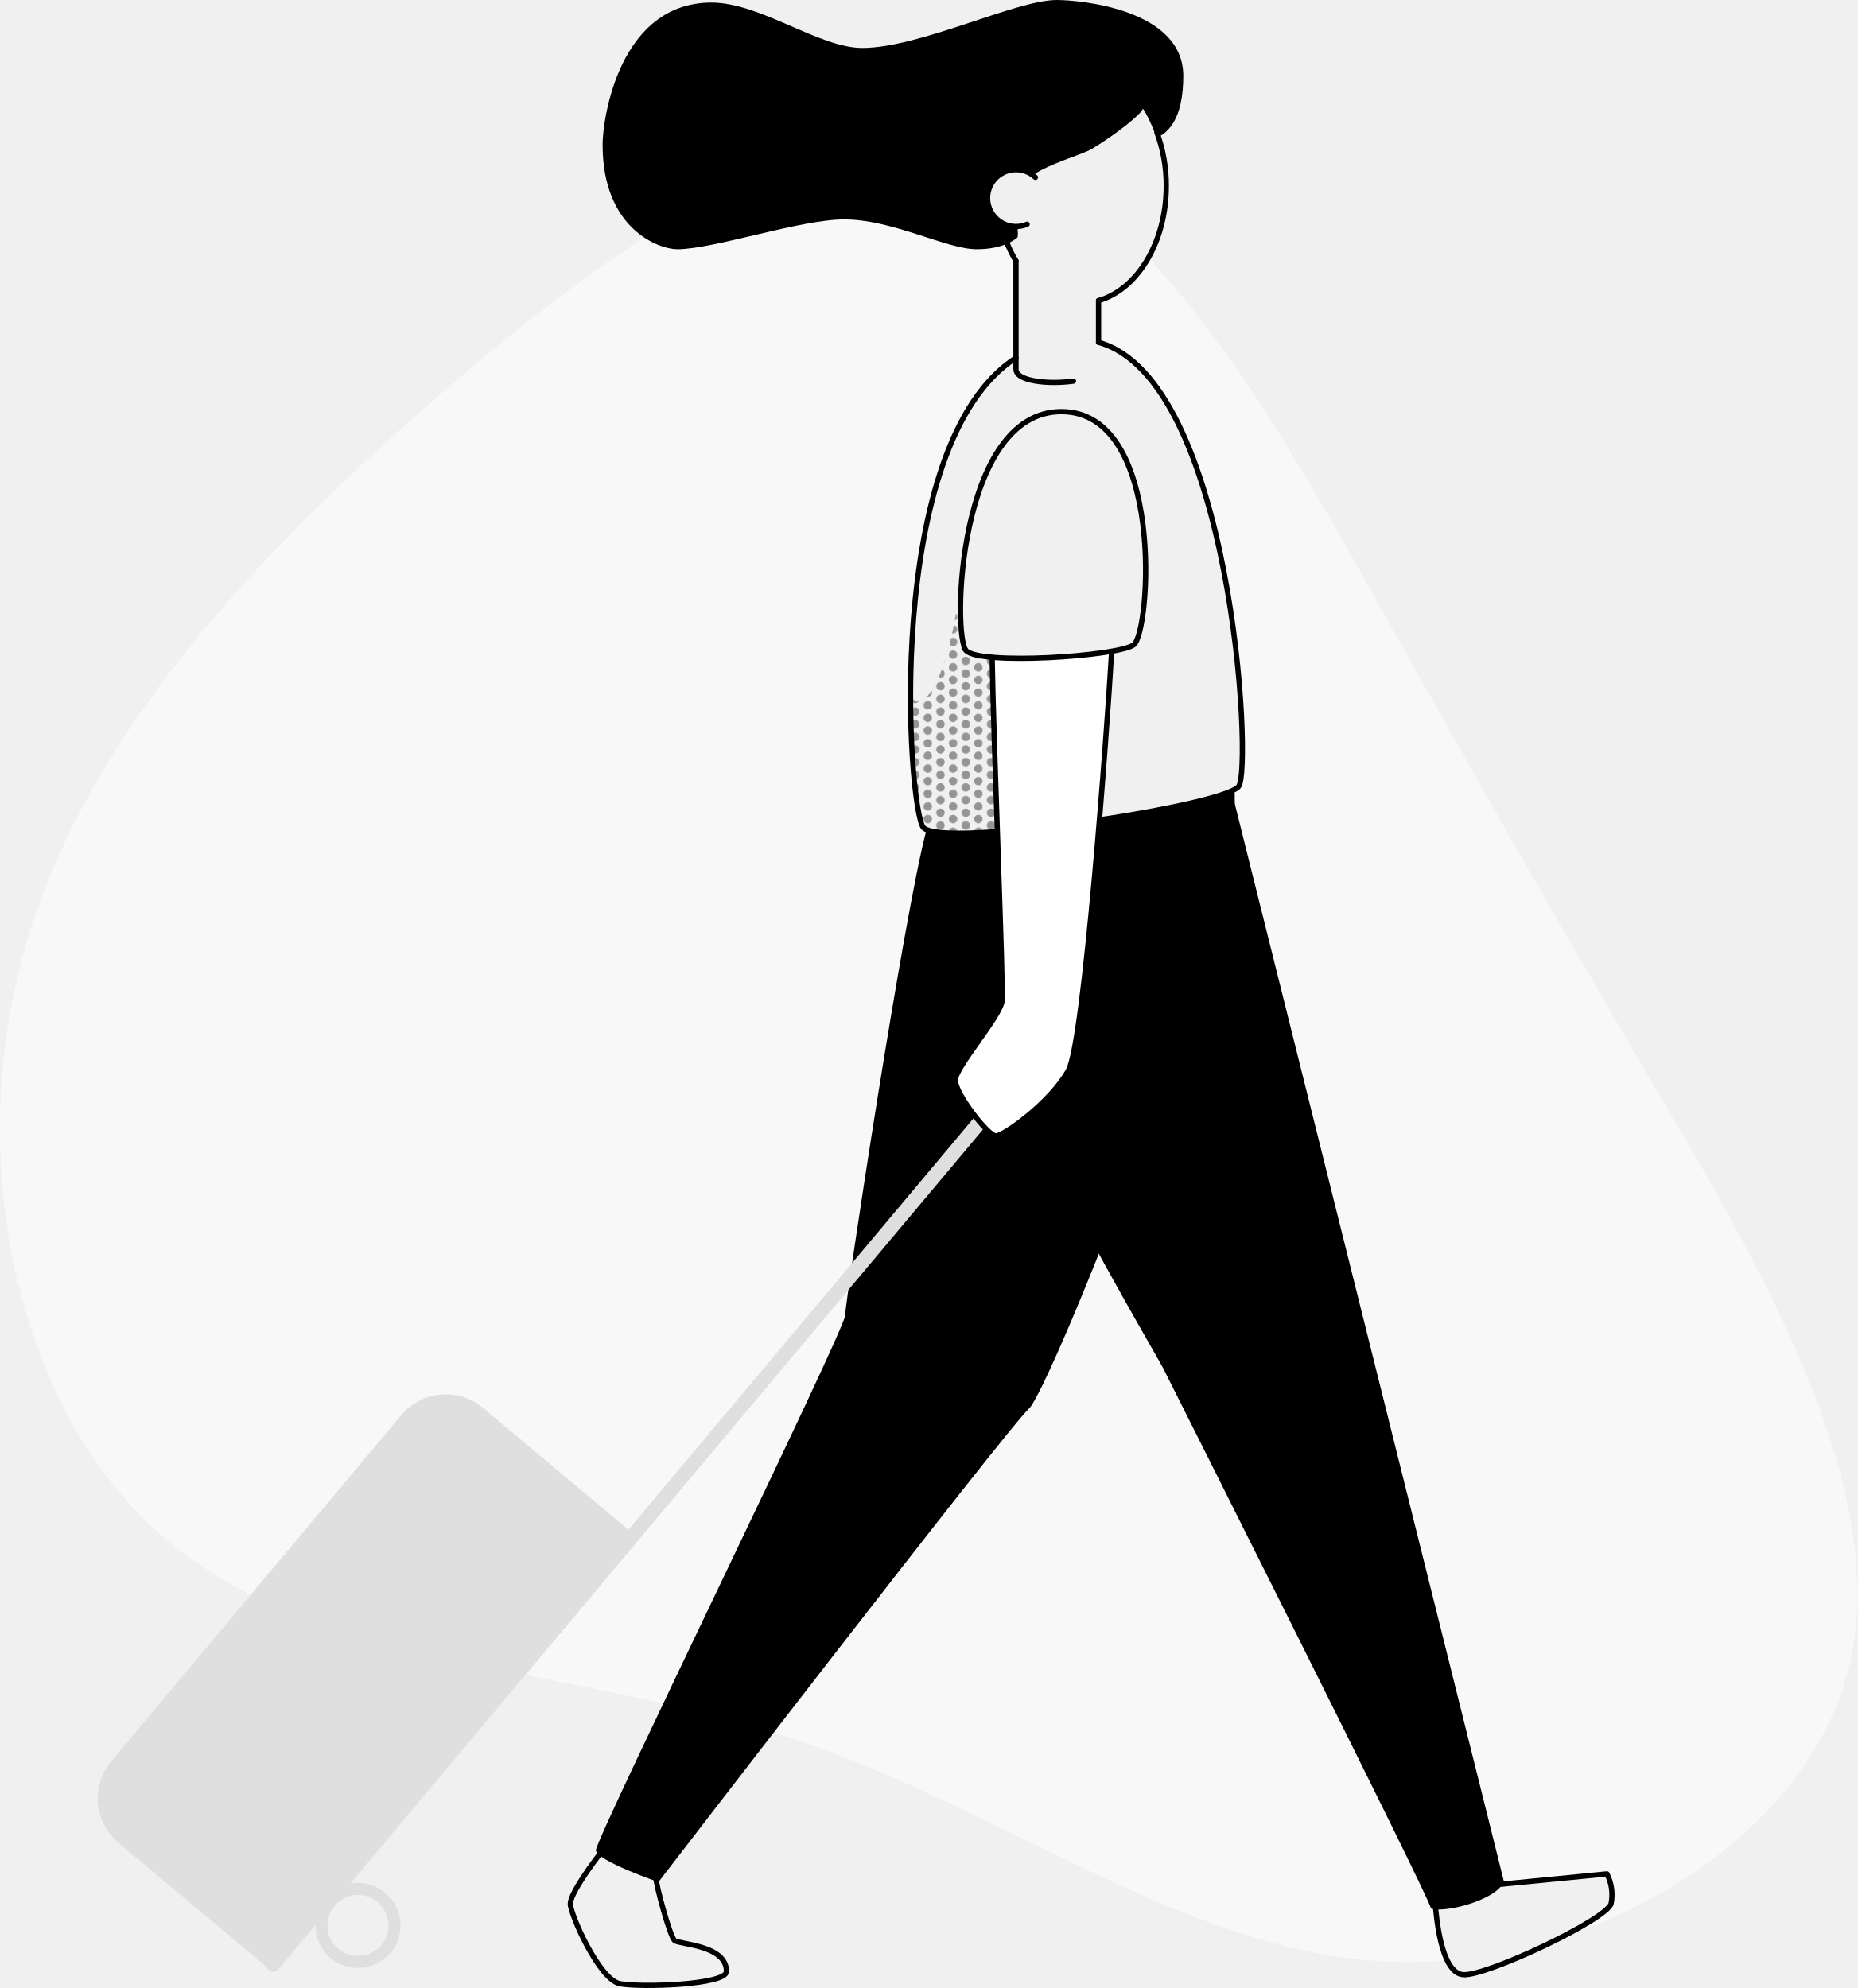
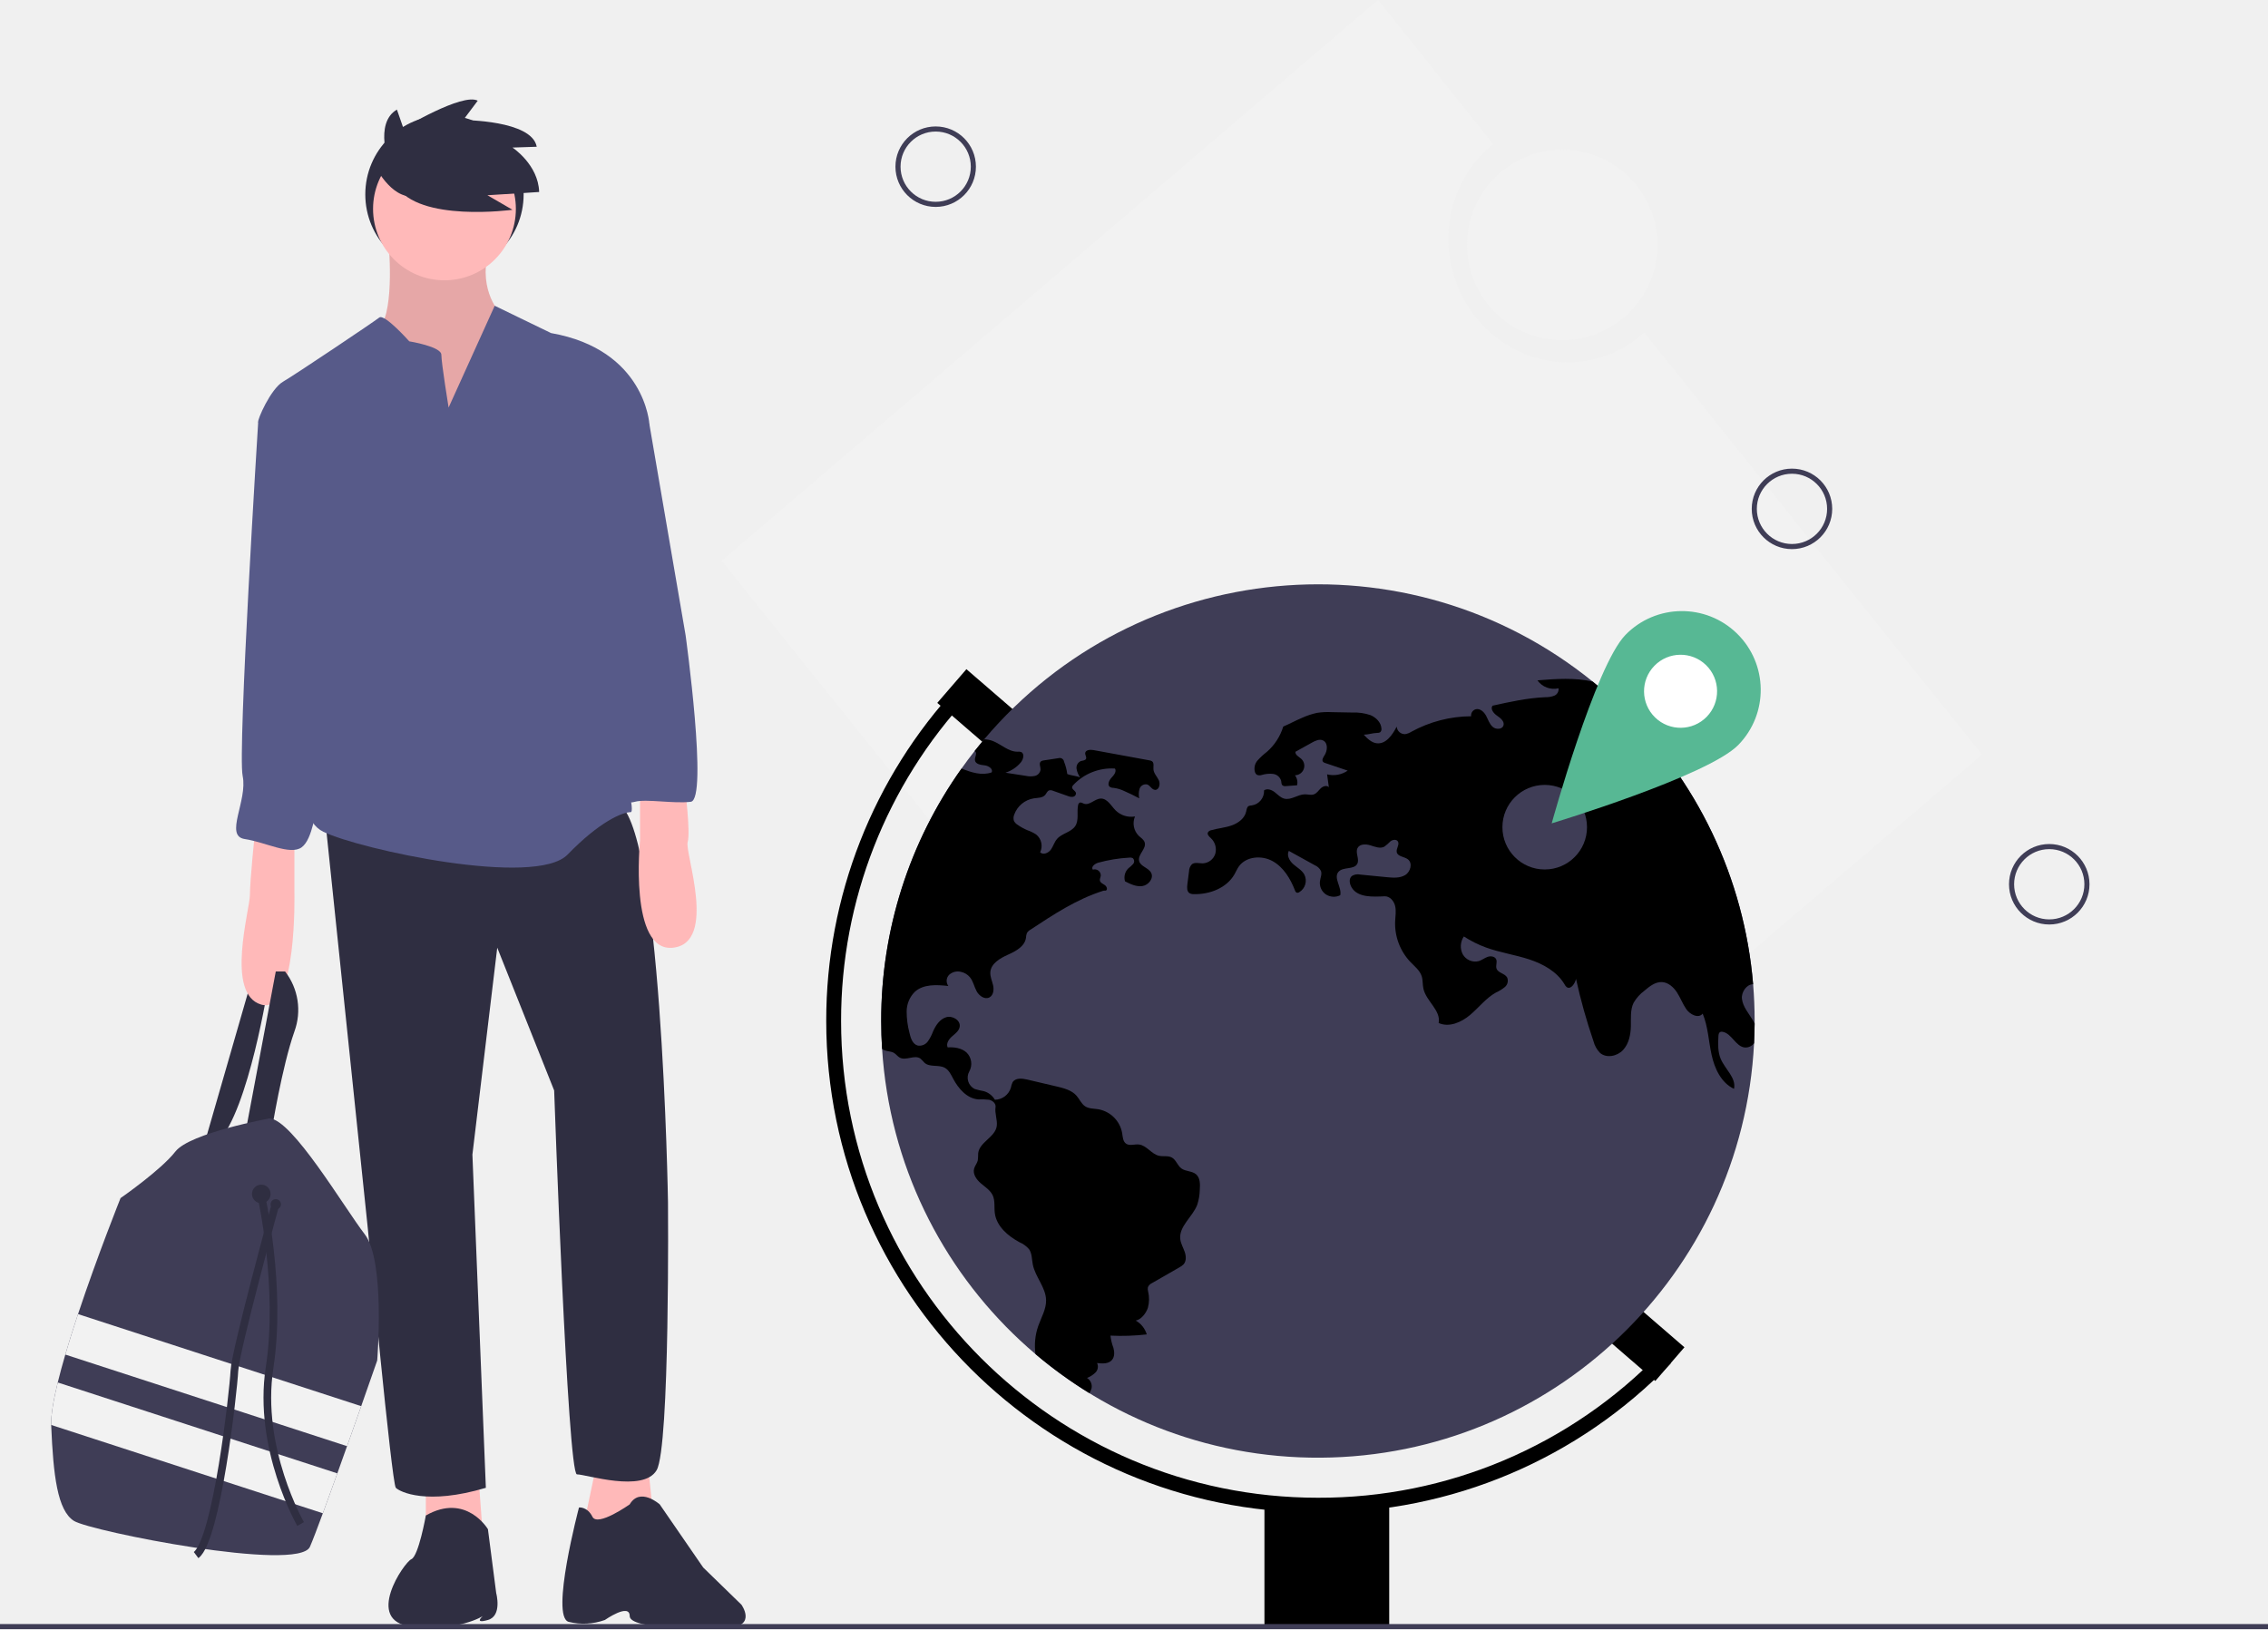
- <svg xmlns="http://www.w3.org/2000/svg" viewBox="0 0 881 943.05">
-   <defs>
-     <style>.cls-1,.cls-5,.cls-9{fill:none;}.cls-2{fill:#949494;}.cls-3{fill:url(#New_Pattern);}.cls-4{fill:#f8f8f8;}.cls-5,.cls-7{stroke:#000;stroke-width:2.5px;}.cls-5,.cls-6,.cls-7,.cls-9{stroke-linecap:round;}.cls-5,.cls-7,.cls-9{stroke-linejoin:round;}.cls-6,.cls-9{stroke:#dfdfdf;}.cls-6{stroke-miterlimit:10;stroke-width:6.84px;}.cls-7{fill:#fff;}.cls-8{fill:#dfdfdf;}.cls-9{stroke-width:5.71px;}</style>
-     <pattern id="New_Pattern" data-name="New Pattern" width="12" height="12" patternTransform="matrix(-1, 0, 0, 1, 8.02, -34.45)" patternUnits="userSpaceOnUse" viewBox="0 0 12 12">
-       <rect class="cls-1" width="12" height="12" />
-       <rect class="cls-1" width="12" height="12" />
-       <circle class="cls-2" cx="12" cy="3" r="2" />
-       <circle class="cls-2" cx="6" r="2" />
-       <circle class="cls-2" cy="3" r="2" />
-       <circle class="cls-2" cx="12" cy="9" r="2" />
-       <circle class="cls-2" cx="6" cy="6" r="2" />
-       <circle class="cls-2" cy="9" r="2" />
-       <circle class="cls-2" cx="6" cy="12" r="2" />
-     </pattern>
-   </defs>
-   <g id="Layer_2" data-name="Layer 2">
-     <g id="shadow">
-       <path class="cls-3" d="M455.52,273c0,13.67-10.28,69.33-23.7,58,.19,12.88,2.29,47.22,2.29,47.22l4.09,14.57,7.12,2.44,27.69-.77-.83-41.73L471,312.31l-11.69-2.88-3.14-6.15-.6-16.13Z" />
-     </g>
-     <g id="Layer_2-2" data-name="Layer 2">
-       <path class="cls-4" d="M782.28,511.35C733.34,428.13,701,370.81,653.73,286.44c-30.2-53.95-66.4-118.95-109.43-164.34l-5.09,8.09-7.84,7.33L521,142.59l-.3,9.52.3,8.47,1.32,1.81L532.9,168l8.8,7.49L554,192l9.22,18.66,6.33,17.14L575.57,249l4.08,18.07,4.48,25.9,2.64,21.18,2.43,40.3L587.49,373l-54.11,33.73,1,116.24-77.07,43.38-11.79-58.12,18.11-67.81L441.5,394.79l-3.58-2.89L434.77,382l-2.2-30.74-.75-30.42,2.14-40,3-20.68,3.52-16.29,5.41-19,6.91-19.5,8.68-14.88,6.57-8.67,10.23-9.66,3.56-1.56.38-46.22-4.38-8.89-15.77-7,6.29-24.69,18.61-6a122.79,122.79,0,0,0-22.17-8.33c-79.8-21.14-177.3,48-264.91,125.32C112.49,272,35,357.47,9.46,458.41S10.6,675.9,82.78,733.6c72,57.9,189.68,56.94,291.76,90.65,102.08,33.9,188.73,102.46,284.14,106.27a220.07,220.07,0,0,0,27.27-.63l-5.67-25.78,33-10.38,48.84-4.79,2.37,8.31-.46,6L760.16,908,736,920.24c68.12-20.58,127.43-69.79,141.47-131.79C896.93,703.51,831.22,594.39,782.28,511.35Z" />
-       <path d="M584.1,375.2C563.3,384.64,460,399.74,440.62,394c0,.43-.07.84-.09,1.28-2.25,63.15,106.68,244.87,111.19,253.89s124.71,247.92,127,256.18c6,2.26,30.8-3.75,34.56-12.77Z" />
-       <path d="M439.44,393.54C428.78,432.87,400.82,617.67,400.82,624c0,6.84-118.66,248.71-118.2,253.73s29.66,15.06,29.66,15.06S477.48,677.8,488,668.21c10.09-9.21,101.95-236.38,97.45-293.67C567.86,384.12,455.55,400.59,439.44,393.54Z" />
-       <path class="cls-5" d="M680.68,902.91c.4,4.86,2.43,32.81,13.16,33.82s68.65-26.32,70.28-33.82a21.85,21.85,0,0,0-2-14l-53.67,5.26" />
-       <path class="cls-5" d="M285.49,878.12c-4.2,5.4-15,20-15,25S284.15,939.1,294,941s50.54.59,50.54-5.82c0-12.69-22.54-12.69-24.68-14.71S311,894.13,311,890.1,285.49,878.12,285.49,878.12Z" />
-       <path class="cls-5" d="M521,162.39C584.26,179.93,594,363.93,587.49,373c-6.83,9.57-141.48,29.58-149.61,19.51-7.23-8.95-19.71-181.77,44-222.78" />
-       <path class="cls-5" d="M509.1,180.79c-11.52,1.63-27.25.2-27.25-5.66V123.82" />
-       <path class="cls-5" d="M521,142.59v19.8" />
-       <path class="cls-5" d="M481.85,123.82a60,60,0,0,1-4-7.88" />
-       <path class="cls-5" d="M548.67,62.85a72.57,72.57,0,0,1,4.45,25.38c0,26.79-13.78,49.14-32.11,54.36" />
-       <path class="cls-5" d="M477.85,115.94q-.59-1.38-1.11-2.82" />
-       <path class="cls-5" d="M487.13,106.37a13.29,13.29,0,0,1-5.28,1.08,13.48,13.48,0,1,1,9.2-23.33" />
-       <line class="cls-6" x1="129.43" y1="931.95" x2="490.33" y2="501.69" />
-       <path class="cls-7" d="M527.21,309c-2.17,37.88-13,185.33-20.55,198.84-8.37,15.07-30.56,31-34.33,31s-19.25-20.09-19.25-26.37,21.35-30.14,22.18-37.68c.73-6.52-4.19-124.89-4.71-162.93" />
-       <path class="cls-5" d="M503.39,195.26c49.22,0,42.38,105.27,34.18,110.73s-72.46,9.57-79.29,2.74S454.17,195.26,503.39,195.26Z" />
-       <path class="cls-8" d="M60.65,731.86H274.74a27.54,27.54,0,0,1,27.54,27.54v92.94a0,0,0,0,1,0,0H33.11a0,0,0,0,1,0,0V759.4a27.54,27.54,0,0,1,27.54-27.54Z" transform="translate(-547.12 411.85) rotate(-50.04)" />
-       <circle class="cls-9" cx="169.76" cy="913.37" r="17.32" />
-       <path d="M501.15,0c-19.4,0-65,22.75-92.21,22.75-20.53,0-48.18-21.52-71.51-21.52-43.53,0-51.64,54.71-51.64,67.42,0,39.93,26.64,49.58,35.45,49.58,17.19,0,58.22-14.14,79.1-14.14,23.15,0,48.44,14.14,62.9,14.14,12.42,0,18-4.5,19.22-5.52.38-.32.29-2.5.12-5.39a12.25,12.25,0,0,1-1.73.13,13.48,13.48,0,1,1,8.47-24c8.13-5.9,24-10.07,28.52-12.82,11.92-7.21,23.69-16.67,24.21-19.13,1.58,2.56,3,4.71,6.51,13.82,5.6-2.37,12.63-9.1,12.63-29.3C561.19,4.21,511.81,0,501.15,0Z" />
-     </g>
-   </g>
+ <svg xmlns="http://www.w3.org/2000/svg" id="b68b2dea-431f-4b15-9350-961d32a371b9" data-name="Layer 1" width="888" height="637.962" viewBox="0 0 888 637.962">
+   <circle cx="174.023" cy="76.131" r="30.997" fill="#2f2e41" />
+   <path d="M235.615,580.545l19.044-66.045,6.483,2.026s-7.699,49.433-19.854,61.993Z" transform="translate(-156 -131.237)" fill="#2f2e41" />
+   <path d="M308.143,226.007s2.431,25.932-3.241,33.225,3.647,21.475,3.647,21.475l17.018,20.259,25.122-11.345,3.647-21.07-2.431-14.587s-8.509-8.509-4.862-23.906S308.143,226.007,308.143,226.007Z" transform="translate(-156 -131.237)" fill="#ffb9b9" />
+   <path d="M308.143,226.007s2.431,25.932-3.241,33.225,3.647,21.475,3.647,21.475l17.018,20.259,25.122-11.345,3.647-21.07-2.431-14.587s-8.509-8.509-4.862-23.906S308.143,226.007,308.143,226.007Z" transform="translate(-156 -131.237)" opacity="0.1" />
+   <polygon points="166.73 579.778 166.73 596.39 189.015 600.847 186.989 573.295 166.73 579.778" fill="#ffb9b9" />
+   <polygon points="233.586 573.295 228.723 596.39 238.448 603.278 255.466 590.718 253.44 570.863 233.586 573.295" fill="#ffb9b9" />
+   <path d="M347.041,730.058s-8.509-14.383-24.311-5.368c0,0-2.836,15.903-5.673,17.118s-18.639,24.311,0,26.337,27.958-4.052,27.958-4.052-3.647,3.138,2.026,1.517,3.241-10.535,3.241-10.535Z" transform="translate(-156 -131.237)" fill="#2f2e41" />
+   <path d="M402.551,720.334s-12.561,8.914-14.587,4.862-5.267-3.647-5.267-3.647-11.345,42.768-4.052,44.794A24.584,24.584,0,0,0,392.827,765.611s9.724-6.81,9.724-1.543,27.147,4.888,38.493,4.483,5.267-8.914,5.267-8.914l-14.992-14.587-17.018-24.716S406.603,713.446,402.551,720.334Z" transform="translate(-156 -131.237)" fill="#2f2e41" />
+   <path d="M283.022,449.264l17.018,163.29s9.319,99.676,10.94,101.297,12.156,6.888,35.251,0l-5.267-130.47,9.724-81.037,22.285,55.916s5.267,150.324,8.914,150.324,25.932,7.293,31.199-1.621,4.457-104.943,4.457-104.943-2.431-151.54-20.259-156.402S283.022,449.264,283.022,449.264Z" transform="translate(-156 -131.237)" fill="#2f2e41" />
+   <circle cx="174.023" cy="81.804" r="27.958" fill="#ffb9b9" />
+   <path d="M331.644,290.836s-2.836-17.423-2.836-20.665-12.561-5.267-12.561-5.267-9.724-10.94-11.75-9.319-32.82,22.285-37.682,25.122-10.13,14.992-9.724,15.802,25.527,53.485,25.527,53.485,10.94,32.415,3.241,49.433-17.423,50.648-3.241,57.536,83.063,21.88,95.624,8.914,21.475-16.613,24.716-16.613-13.371-56.321-9.724-61.588-1.621-38.087-1.621-38.087l18.639-52.269s-1.621-29.173-38.493-35.656L349.699,250.968Z" transform="translate(-156 -131.237)" fill="#575a89" />
+   <path d="M255.874,456.558s-2.026,19.449-2.026,25.122-9.724,38.898,4.457,42.95,12.966-44.165,12.966-44.165V455.747Z" transform="translate(-156 -131.237)" fill="#ffb9b9" />
+   <path d="M424.026,438.324s2.431,18.639,1.216,22.69,11.75,39.303-5.673,41.329-12.966-42.139-12.966-42.139v-21.88Z" transform="translate(-156 -131.237)" fill="#ffb9b9" />
+   <path d="M252.227,574.062l11.75-62.399h3.647a24.543,24.543,0,0,1,3.647,23.501c-4.862,13.776-8.914,38.898-8.914,38.898Z" transform="translate(-156 -131.237)" fill="#2f2e41" />
+   <path d="M263.167,291.647l-6.078,4.862s-8.104,128.849-6.078,138.574-7.293,23.501.81,24.716,17.828,6.483,22.285,3.241,5.267-14.992,6.888-17.828,4.457-36.467,4.457-36.467,8.509-33.63,3.241-58.752-10.13-50.648-10.13-50.648Z" transform="translate(-156 -131.237)" fill="#575a89" />
+   <path d="M391.611,281.517,410.25,297.319l14.182,82.658s8.914,64.425,2.026,65.235-17.423-1.216-21.88,0-8.104-2.026-8.104-2.026-4.862-25.932-4.862-26.337S388.37,386.866,388.37,386.866l-4.052-33.225,6.078-36.467Z" transform="translate(-156 -131.237)" fill="#575a89" />
+   <path d="M303.686,664.013s-2.634,7.565-6.264,17.865c-1.686,4.789-3.586,10.174-5.543,15.665-1.26,3.549-2.54,7.143-3.801,10.652-2.01,5.612-3.963,11.001-5.669,15.628-2.253,6.106-4.08,10.891-5.061,13.124-4.457,10.13-85.899-6.078-92.382-10.13s-8.104-17.828-8.914-37.277c-.004-.101-.008-.203-.008-.304-.105-3.926.895-9.773,2.569-16.633.835-3.428,1.84-7.107,2.958-10.928,1.499-5.126,3.201-10.498,4.98-15.847,7.642-22.974,16.649-45.429,16.649-45.429s15.802-10.94,21.475-18.233,36.872-12.966,36.872-12.966c8.914.405,29.173,34.846,37.277,45.381S303.686,664.013,303.686,664.013Z" transform="translate(-156 -131.237)" fill="#3f3d56" />
+   <circle cx="102.305" cy="467.541" r="3.647" fill="#2f2e41" />
+   <circle cx="107.978" cy="471.593" r="2.026" fill="#2f2e41" />
+   <path d="M297.422,681.878c-1.686,4.789-3.586,10.174-5.543,15.665L181.571,661.675c1.499-5.126,3.201-10.498,4.98-15.847Z" transform="translate(-156 -131.237)" fill="#f2f2f2" />
+   <path d="M288.078,708.194c-2.01,5.612-3.963,11.001-5.669,15.628L176.044,689.236c-.105-3.926.895-9.773,2.569-16.633Z" transform="translate(-156 -131.237)" fill="#f2f2f2" />
+   <path d="M258.305,599.588s8.104,35.656,3.241,67.261,12.156,61.183,12.156,61.183" transform="translate(-156 -131.237)" fill="none" stroke="#2f2e41" stroke-miterlimit="10" stroke-width="3" />
+   <path d="M263.978,602.425s-15.802,57.536-16.207,65.64-6.888,66.045-14.992,72.123" transform="translate(-156 -131.237)" fill="none" stroke="#2f2e41" stroke-miterlimit="10" stroke-width="3" />
+   <path d="M308.559,195.98s-6.328-16.454,2.848-21.833l2.531,7.278s23.099-13.923,29.111-10.758l-5.696,7.594s26.896,0,28.794,10.442l-9.493.316s10.126,6.645,10.442,17.403l-20.251,1.266,9.809,5.696s-36.705,5.063-45.565-9.493Z" transform="translate(-156 -131.237)" fill="#2f2e41" />
+   <path d="M303.078,196.631s7.293,14.587,17.018,10.94,0-17.018,0-17.018l-6.483-3.241Z" transform="translate(-156 -131.237)" fill="#2f2e41" />
+   <path d="M932,426.751,799.75,261.487A44.403,44.403,0,0,1,778.361,272.287c-24.898,4.903-49.212-12.099-54.308-37.975a47.966,47.966,0,0,1,16.558-46.725L695.518,131.237,438.615,350.8l236.482,295.514Z" transform="translate(-156 -131.237)" fill="#f2f2f2" />
+   <circle cx="611.674" cy="95.915" r="37.284" fill="#f2f2f2" />
+   <rect x="539.173" y="391.09" width="17.448" height="50.793" transform="translate(-281.462 427.517) rotate(-49.17044)" fill="#000000" />
+   <rect x="784.052" y="628.189" width="17.448" height="45.023" transform="translate(-373.9078 693.8884) rotate(-49.17044)" fill="#000000" />
+   <path d="M843,531.047V532.071q-.035,3.856-.221,7.677a170.99,170.99,0,0,1-341.411,2.233q-.349-5.426-.349-10.934a170.143,170.143,0,0,1,31.441-98.837q2.46-3.49,5.118-6.851c1.221-1.559,2.478-3.083,3.746-4.595a171.023,171.023,0,0,1,238.293-22.613c2.059,1.663,4.083,3.385,6.06,5.141q2.373,2.111,4.664,4.316A170.528,170.528,0,0,1,842.407,516.67Q843,523.789,843,531.047Z" transform="translate(-156 -131.237)" fill="#3f3d56" />
+   <path d="M672.01,723.557c-106.15,0-192.51-86.36-192.51-192.51a191.88,191.88,0,0,1,51.366-130.915l4.263,3.956A186.079,186.079,0,0,0,485.316,531.047c0,102.943,83.75,186.694,186.694,186.694a185.217,185.217,0,0,0,134.026-56.725l4.176,4.048A190.987,190.987,0,0,1,672.01,723.557Z" transform="translate(-156 -131.237)" fill="#000000" />
+   <rect x="495.072" y="588.249" width="48.854" height="48.854" fill="#000000" />
+   <path d="M537.579,425.359a.951.951,0,0,1,.233.14c.919.756-.233,2.21-.093,3.408.163,1.535,2.21,1.873,3.757,2.024,1.547.163,3.501,1.407,2.768,2.78-3.885,1.338-7.817.023-11.783-1.501a170.144,170.144,0,0,0-31.441,98.837q0,5.514.349,10.934a4.42,4.42,0,0,0,1.059.57c1.163.442,2.513.361,3.583.989.849.5,1.419,1.384,2.268,1.849,2.431,1.326,5.804-1.221,8.073.361a20.857,20.857,0,0,1,1.663,1.698c2.094,1.815,5.537.593,7.956,1.954,1.559.872,2.361,2.617,3.199,4.199,2.082,3.955,5.455,7.84,9.91,8.154a26.688,26.688,0,0,1,4.211.14c1.373.314,2.722,1.512,2.501,2.896-.384,2.385.791,4.99.477,7.375-.57,4.362-6.747,6.27-7.27,10.632a26.264,26.264,0,0,1-.163,2.873c-.279,1.14-1.14,2.07-1.442,3.21-.582,2.152.965,4.304,2.652,5.746,1.698,1.454,3.722,2.71,4.653,4.734.977,2.152.5,4.653.814,6.991.698,5.106,5.106,8.887,9.643,11.33a10.068,10.068,0,0,1,3.769,2.745c1.163,1.687,1.047,3.908,1.442,5.921.954,4.92,5.095,8.98,5.211,13.993.081,3.571-1.896,6.805-3.082,10.166a23.462,23.462,0,0,0-1.059,10.981,171.809,171.809,0,0,0,21.089,15.296,6.144,6.144,0,0,0,.872-1.954,3.865,3.865,0,0,0-1.803-4.001,9.562,9.562,0,0,0,3.338-2.14,3.275,3.275,0,0,0,.605-3.699c2.047.256,4.478.384,5.828-1.186,1.082-1.256,1.012-3.141.582-4.734a19.525,19.525,0,0,1-1.163-4.816,86.623,86.623,0,0,0,14.214-.477,9.227,9.227,0,0,0-4.327-5.421c2.14-.361,4.083-2.92,4.757-4.979a12.681,12.681,0,0,0,.093-6.433,3.422,3.422,0,0,1-.07-1.675,3.296,3.296,0,0,1,1.698-1.64q5.304-3.053,10.608-6.095a6.396,6.396,0,0,0,1.698-1.245c1.105-1.314.942-3.28.372-4.897s-1.477-3.141-1.698-4.839c-.651-5.083,4.792-8.736,6.63-13.528a20.318,20.318,0,0,0,1-5.921c.151-2.164.163-4.664-1.489-6.049-1.594-1.338-4.071-1.035-5.735-2.28-1.524-1.14-2.047-3.338-3.711-4.257-1.512-.838-3.397-.302-5.083-.698-2.955-.686-4.816-4.094-7.84-4.409-1.698-.186-3.629.651-5.025-.337-1.233-.884-1.28-2.64-1.512-4.129a11.535,11.535,0,0,0-9.306-9.329c-1.756-.279-3.664-.174-5.165-1.14-1.512-.977-2.198-2.803-3.397-4.164-1.908-2.175-4.932-2.955-7.759-3.618q-5.758-1.343-11.504-2.699c-2.036-.489-4.664-.744-5.769,1.047a7.869,7.869,0,0,0-.675,2.152,6.673,6.673,0,0,1-6.258,4.699,7.394,7.394,0,0,0-4.35-3.373,27.448,27.448,0,0,1-3.536-.838,4.954,4.954,0,0,1-2.14-6.875,6.172,6.172,0,0,0-1.059-7.41c-1.954-1.756-4.781-2.187-7.41-2.012-.686-1.501.465-3.187,1.698-4.281,1.245-1.082,2.745-2.152,3.013-3.78.43-2.559-2.838-4.502-5.316-3.746-2.478.768-4.06,3.176-5.106,5.548a16.734,16.734,0,0,1-2.059,3.943,4.042,4.042,0,0,1-3.908,1.605c-2.047-.523-2.827-2.955-3.28-5.002a32.614,32.614,0,0,1-1.093-8.387,10.948,10.948,0,0,1,3.164-7.631c3.385-3.117,8.596-2.815,13.167-2.315a3.354,3.354,0,0,1,.349-4.42,5.026,5.026,0,0,1,4.56-1.117,6.256,6.256,0,0,1,3.524,2.105c1.303,1.582,1.675,3.734,2.652,5.525.989,1.803,3.199,3.338,5.002,2.373,1.57-.838,1.815-3.001,1.431-4.734-.395-1.722-1.221-3.408-1.082-5.176.268-3.362,3.769-5.397,6.851-6.781s6.607-3.257,7.096-6.607a6.174,6.174,0,0,1,.372-1.908,3.729,3.729,0,0,1,1.384-1.303c8.992-5.944,18.146-11.969,28.429-15.215.535-.174.593.012,1.14-.116.768-.442.256-1.663-.477-2.152s-1.71-.872-1.896-1.733c-.128-.628.244-1.256.337-1.896a2.367,2.367,0,0,0-3.106-2.396c-.826-1.093.803-2.361,2.129-2.734a58.139,58.139,0,0,1,12.155-1.977,2.164,2.164,0,0,1,1.384.233,1.645,1.645,0,0,1,.105,2.257,12.74,12.74,0,0,1-1.849,1.687,5.081,5.081,0,0,0-1.326,5.106c2.152,1.093,4.478,2.222,6.863,1.838,2.373-.384,4.478-3.059,3.362-5.188-1.035-1.989-4.164-2.443-4.699-4.618-.628-2.547,2.978-4.816,2.164-7.305-.349-1.093-1.442-1.745-2.28-2.524a6.882,6.882,0,0,1-1.501-7.607,8.668,8.668,0,0,1-7.584-2.373c-1.815-1.826-3.257-4.723-5.839-4.63-2.361.07-4.397,2.827-6.607,1.989-.547-.209-1.117-.628-1.64-.384a1.356,1.356,0,0,0-.617,1.012c-.558,2.687.407,5.746-1.059,8.073-1.594,2.524-5.281,2.873-7.212,5.153-1.047,1.233-1.454,2.896-2.419,4.199s-3.001,2.14-4.164,1a5.732,5.732,0,0,0-1.559-6.979,14.989,14.989,0,0,0-3.443-1.675,20.434,20.434,0,0,1-3.85-2.14,3.815,3.815,0,0,1-1.407-1.512,3.477,3.477,0,0,1,.093-2.396,9.794,9.794,0,0,1,7.782-6.444c1.535-.209,3.327-.14,4.35-1.314.535-.617.814-1.559,1.605-1.803a2.34,2.34,0,0,1,1.477.174c1.919.675,3.827,1.349,5.746,2.024a3.936,3.936,0,0,0,2.047.337,1.377,1.377,0,0,0,1.198-1.454c-.186-.954-1.652-1.407-1.512-2.373a1.509,1.509,0,0,1,.477-.814,20.554,20.554,0,0,1,16.296-6.433c.721,1.198-.419,2.606-1.384,3.618-.954,1.024-1.722,2.838-.558,3.618a3.064,3.064,0,0,0,1.524.349,13.291,13.291,0,0,1,4.071,1.233c1.989.861,3.943,1.815,5.851,2.838a7.376,7.376,0,0,1,.14-3.769,2.559,2.559,0,0,1,3.024-1.64c1.14.442,1.722,1.954,2.943,2.094,1.617.186,2.257-2.21,1.582-3.699s-2.024-2.722-2.129-4.362c-.081-1.093.337-2.454-.535-3.117a2.314,2.314,0,0,0-1.035-.372q-10.957-2.007-21.926-4.025c-1.303-.244-3.176-.058-3.234,1.256-.035.744.628,1.477.337,2.152-.314.721-1.338.663-2.082.919a2.827,2.827,0,0,0-1.628,2.989,8.149,8.149,0,0,0,1.373,3.362c-1.431-.593-3.583-.698-5.013-1.303a19.296,19.296,0,0,0-1.256-4.827,1.704,1.704,0,0,0-2.222-1.373c-1.884.291-3.769.57-5.653.861a2.187,2.187,0,0,0-1.291.5c-.733.779-.012,2.024-.035,3.094a2.9,2.9,0,0,1-2.245,2.501,8.462,8.462,0,0,1-3.583-.047c-2.64-.407-5.269-.814-7.91-1.221a12.957,12.957,0,0,0,5.979-4.001c1.047-1.233,1.605-3.536.093-4.118a3.609,3.609,0,0,0-1.373-.105c-3.583.023-6.409-2.966-9.759-4.234a9.593,9.593,0,0,0-3.292-.605Z" transform="translate(-156 -131.237)" fill="#000000" />
+   <path d="M842.779,539.748a4.2,4.2,0,0,1-3.559,1.687c-3.641-.314-5.176-5.56-8.782-6.153a1.405,1.405,0,0,0-.954.093c-.535.291-.628,1.012-.663,1.617-.151,3.001-.279,6.118.896,8.887,1.71,4.048,6.142,7.444,5.211,11.737-5.002-2.315-7.607-7.933-8.782-13.319-1.186-5.386-1.373-11.039-3.49-16.134-1.617,2.059-4.99.361-6.456-1.803-1.396-2.047-2.257-4.42-3.606-6.502-1.349-2.07-3.42-3.932-5.886-4.048-2.594-.116-4.851,1.663-6.828,3.35a15.802,15.802,0,0,0-4.246,4.723c-1.384,2.792-1.024,6.072-1.093,9.178-.07,3.35-.779,6.898-3.071,9.364-2.292,2.454-6.514,3.315-9.038,1.093a10.196,10.196,0,0,1-2.524-4.548,221.318,221.318,0,0,1-6.84-24.404c-.419,1.884-2.082,4.315-3.664,3.21a3.267,3.267,0,0,1-.838-1.093c-2.955-4.99-8.41-7.991-13.935-9.794-5.514-1.791-11.318-2.629-16.773-4.606a42.885,42.885,0,0,1-8.712-4.339,6.86,6.86,0,0,0-.419,7.002,5.609,5.609,0,0,0,6.305,2.64c1.21-.395,2.233-1.233,3.431-1.652,1.198-.407,2.815-.209,3.338.954.512,1.105-.256,2.443.128,3.606.57,1.756,3.234,1.896,4.164,3.501a3.241,3.241,0,0,1-.872,3.746,15.676,15.676,0,0,1-3.513,2.164c-3.908,2.175-6.688,5.886-10.108,8.771-3.42,2.896-8.247,5.002-12.318,3.152.965-4.92-4.885-8.526-5.967-13.423-.361-1.617-.174-3.327-.675-4.897-.733-2.28-2.757-3.839-4.409-5.56a21.855,21.855,0,0,1-5.99-15.878c.093-2.024.465-4.083,0-6.06-.454-1.966-2.094-3.873-4.118-3.792-4.618.209-10.446.558-12.865-3.385-.872-1.407-1.245-3.466.012-4.548a4.392,4.392,0,0,1,3.338-.57c3.478.337,6.944.686,10.422,1.024,2.431.233,5.06.43,7.154-.838s3.001-4.653,1.059-6.153c-1.407-1.093-3.943-1.035-4.362-2.768-.337-1.454,1.268-3.094.395-4.315-.617-.861-2.012-.628-2.861.023a18.694,18.694,0,0,1-2.408,2.105c-1.663.861-3.641.035-5.432-.523s-4.188-.605-5.048,1.059c-.977,1.849.849,4.292-.105,6.153-1.28,2.454-5.583,1.059-7.375,3.176-2.047,2.419,1.396,6.049.71,9.143a5.7,5.7,0,0,1-5.618-.314,5.439,5.439,0,0,1-2.35-5.072c.163-1.396.896-2.827.407-4.141a4.834,4.834,0,0,0-2.454-2.245q-5.06-2.809-10.12-5.595c-.942,1.745.244,3.897,1.733,5.211,1.477,1.303,3.338,2.292,4.315,4.013a5.274,5.274,0,0,1-1.977,6.956,1.227,1.227,0,0,1-1.012.174,1.402,1.402,0,0,1-.651-.872c-1.78-4.571-4.467-9.073-8.747-11.458-4.292-2.396-10.446-1.896-13.26,2.117-.663.954-1.117,2.047-1.698,3.059-3.082,5.362-9.713,7.898-15.901,7.735a3.064,3.064,0,0,1-1.733-.407c-1-.686-.954-2.152-.803-3.362.221-1.71.43-3.408.651-5.118a4.099,4.099,0,0,1,1.128-2.803c1.152-.907,2.803-.337,4.269-.361a5.377,5.377,0,0,0,4.897-3.78,6.077,6.077,0,0,0-1.698-6.049c-.663-.628-1.559-1.419-1.21-2.268a1.885,1.885,0,0,1,1.314-.884c2.617-.756,5.397-.954,7.968-1.861,2.582-.896,5.083-2.734,5.7-5.397.186-.814.268-1.803,1-2.21a3.24,3.24,0,0,1,1.163-.233,5.661,5.661,0,0,0,4.851-5.897c1.233-.861,2.966-.221,4.164.698,1.186.919,2.245,2.129,3.699,2.524,2.71.744,5.327-1.663,8.142-1.675,1.186,0,2.408.419,3.513.012,1.128-.407,1.803-1.524,2.664-2.35.872-.838,2.385-1.338,3.187-.442-.233-1.687-.454-3.362-.686-5.037a9.901,9.901,0,0,0,8.061-1.466c-2.931-.989-5.851-1.977-8.782-2.966a1.895,1.895,0,0,1-.826-.442c-.64-.686,0-1.756.512-2.536,1.245-1.873,1.454-4.955-.593-5.886-1.396-.64-2.989.128-4.327.872-2.14,1.186-4.281,2.385-6.421,3.571-.198,1.221,1.291,1.919,2.21,2.734a3.706,3.706,0,0,1-2.419,6.479,4.643,4.643,0,0,1,.826,3.92c-1.431.105-2.873.209-4.315.314a1.853,1.853,0,0,1-1.396-.279c-.465-.407-.395-1.128-.512-1.733a3.744,3.744,0,0,0-3.164-2.757,10.922,10.922,0,0,0-4.409.407,2.686,2.686,0,0,1-1.908-.047,1.903,1.903,0,0,1-.744-.954,4.864,4.864,0,0,1,.977-4.676,26.767,26.767,0,0,1,3.676-3.385,21.428,21.428,0,0,0,6.386-9.887c2.373-1,4.827-2.35,7.212-3.35a28.809,28.809,0,0,1,5.99-2.012,28.309,28.309,0,0,1,5.874-.279c2.675.047,5.362.093,8.038.151a19.344,19.344,0,0,1,7.037,1.012c2.198.907,4.141,2.873,4.292,5.246a1.611,1.611,0,0,1-.523,1.477,1.885,1.885,0,0,1-1.012.233c-2.222.07-3.164.628-5.386.71,1.407,1.501,2.989,3.082,5.037,3.35,3.606.465,6.2-3.269,7.863-6.514a3.174,3.174,0,0,0,3.315,2.943,6.685,6.685,0,0,0,2.501-.977,49.195,49.195,0,0,1,23.322-6.025,2.511,2.511,0,0,1,1.919-2.768c1.663-.326,3.152,1.105,3.955,2.594.791,1.489,1.291,3.21,2.571,4.327,1.268,1.117,3.722,1.059,4.222-.547.489-1.547-1.128-2.873-2.466-3.792-1.349-.907-2.757-2.594-1.849-3.943,6.84-1.524,13.737-3.036,20.751-3.338a8.831,8.831,0,0,0,3.49-.605,2.712,2.712,0,0,0,1.628-2.873,7.931,7.931,0,0,1-8.259-3.117c7.2-.593,14.738-1.117,21.659.5l6.06,5.141c-1.152,1.198-2.687,2.326-1.849,3.525a2.579,2.579,0,0,0,2.129.733c1.466.023,2.931.058,4.385.058a170.528,170.528,0,0,1,52.065,109.062c-2.443-.093-4.688,3.001-4.374,5.7.372,3.129,2.629,5.642,4.246,8.34A12.709,12.709,0,0,1,843,532.071Z" transform="translate(-156 -131.237)" fill="#000000" />
+   <line y1="636.962" x2="888" y2="636.962" fill="none" stroke="#3f3d56" stroke-miterlimit="10" stroke-width="2" />
+   <circle cx="366.352" cy="65.27" r="14.756" fill="none" stroke="#3f3d56" stroke-miterlimit="10" stroke-width="2" />
+   <circle cx="802.352" cy="346.27" r="14.756" fill="none" stroke="#3f3d56" stroke-miterlimit="10" stroke-width="2" />
+   <circle cx="701.619" cy="199.27" r="14.756" fill="none" stroke="#3f3d56" stroke-miterlimit="10" stroke-width="2" />
+   <circle cx="604.808" cy="323.921" r="16.559" fill="#3f3d56" />
+   <circle cx="657.999" cy="270.697" r="21.828" fill="#fff" />
+   <path d="M836.074,379.306a30.86,30.86,0,0,0-43.639.54c-11.901,12.2-28.893,73.811-28.893,73.811s61.171-18.512,73.073-30.712A30.86,30.86,0,0,0,836.074,379.306Zm-32.061,32.865a14.301,14.301,0,1,1,20.223-.25A14.301,14.301,0,0,1,804.013,412.171Z" transform="translate(-156 -131.237)" fill="#57b894" />
</svg>
